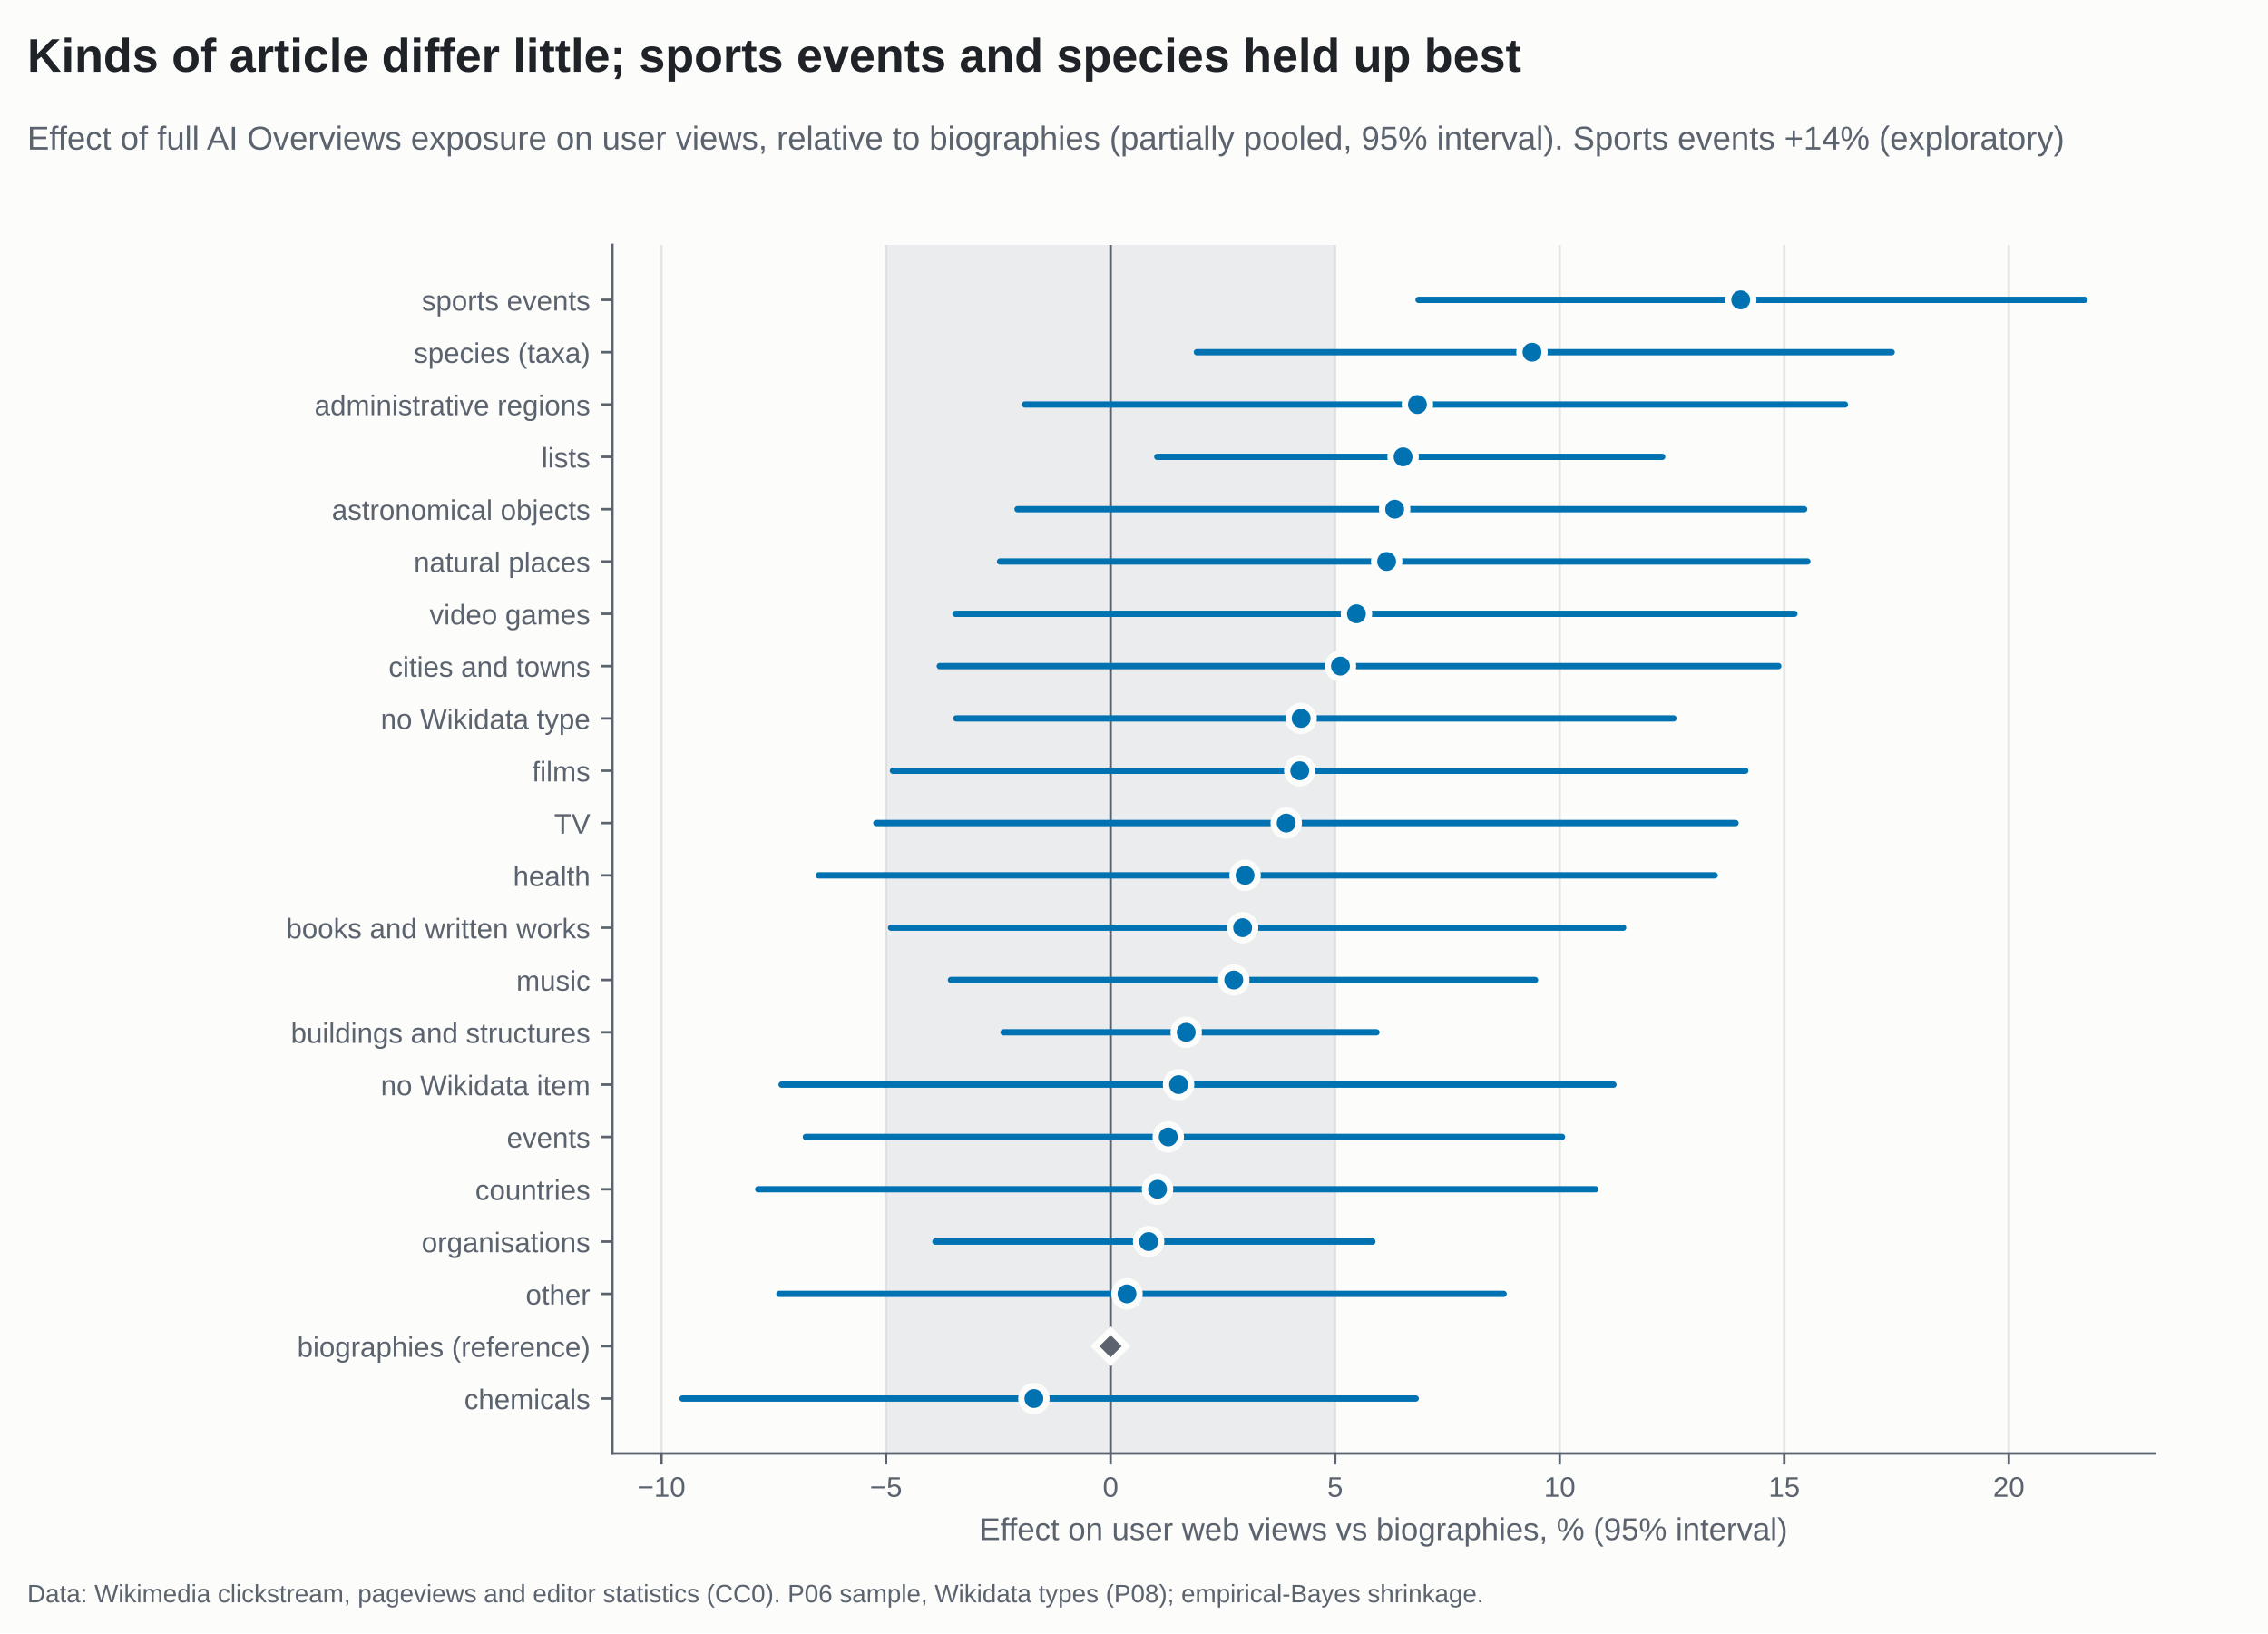
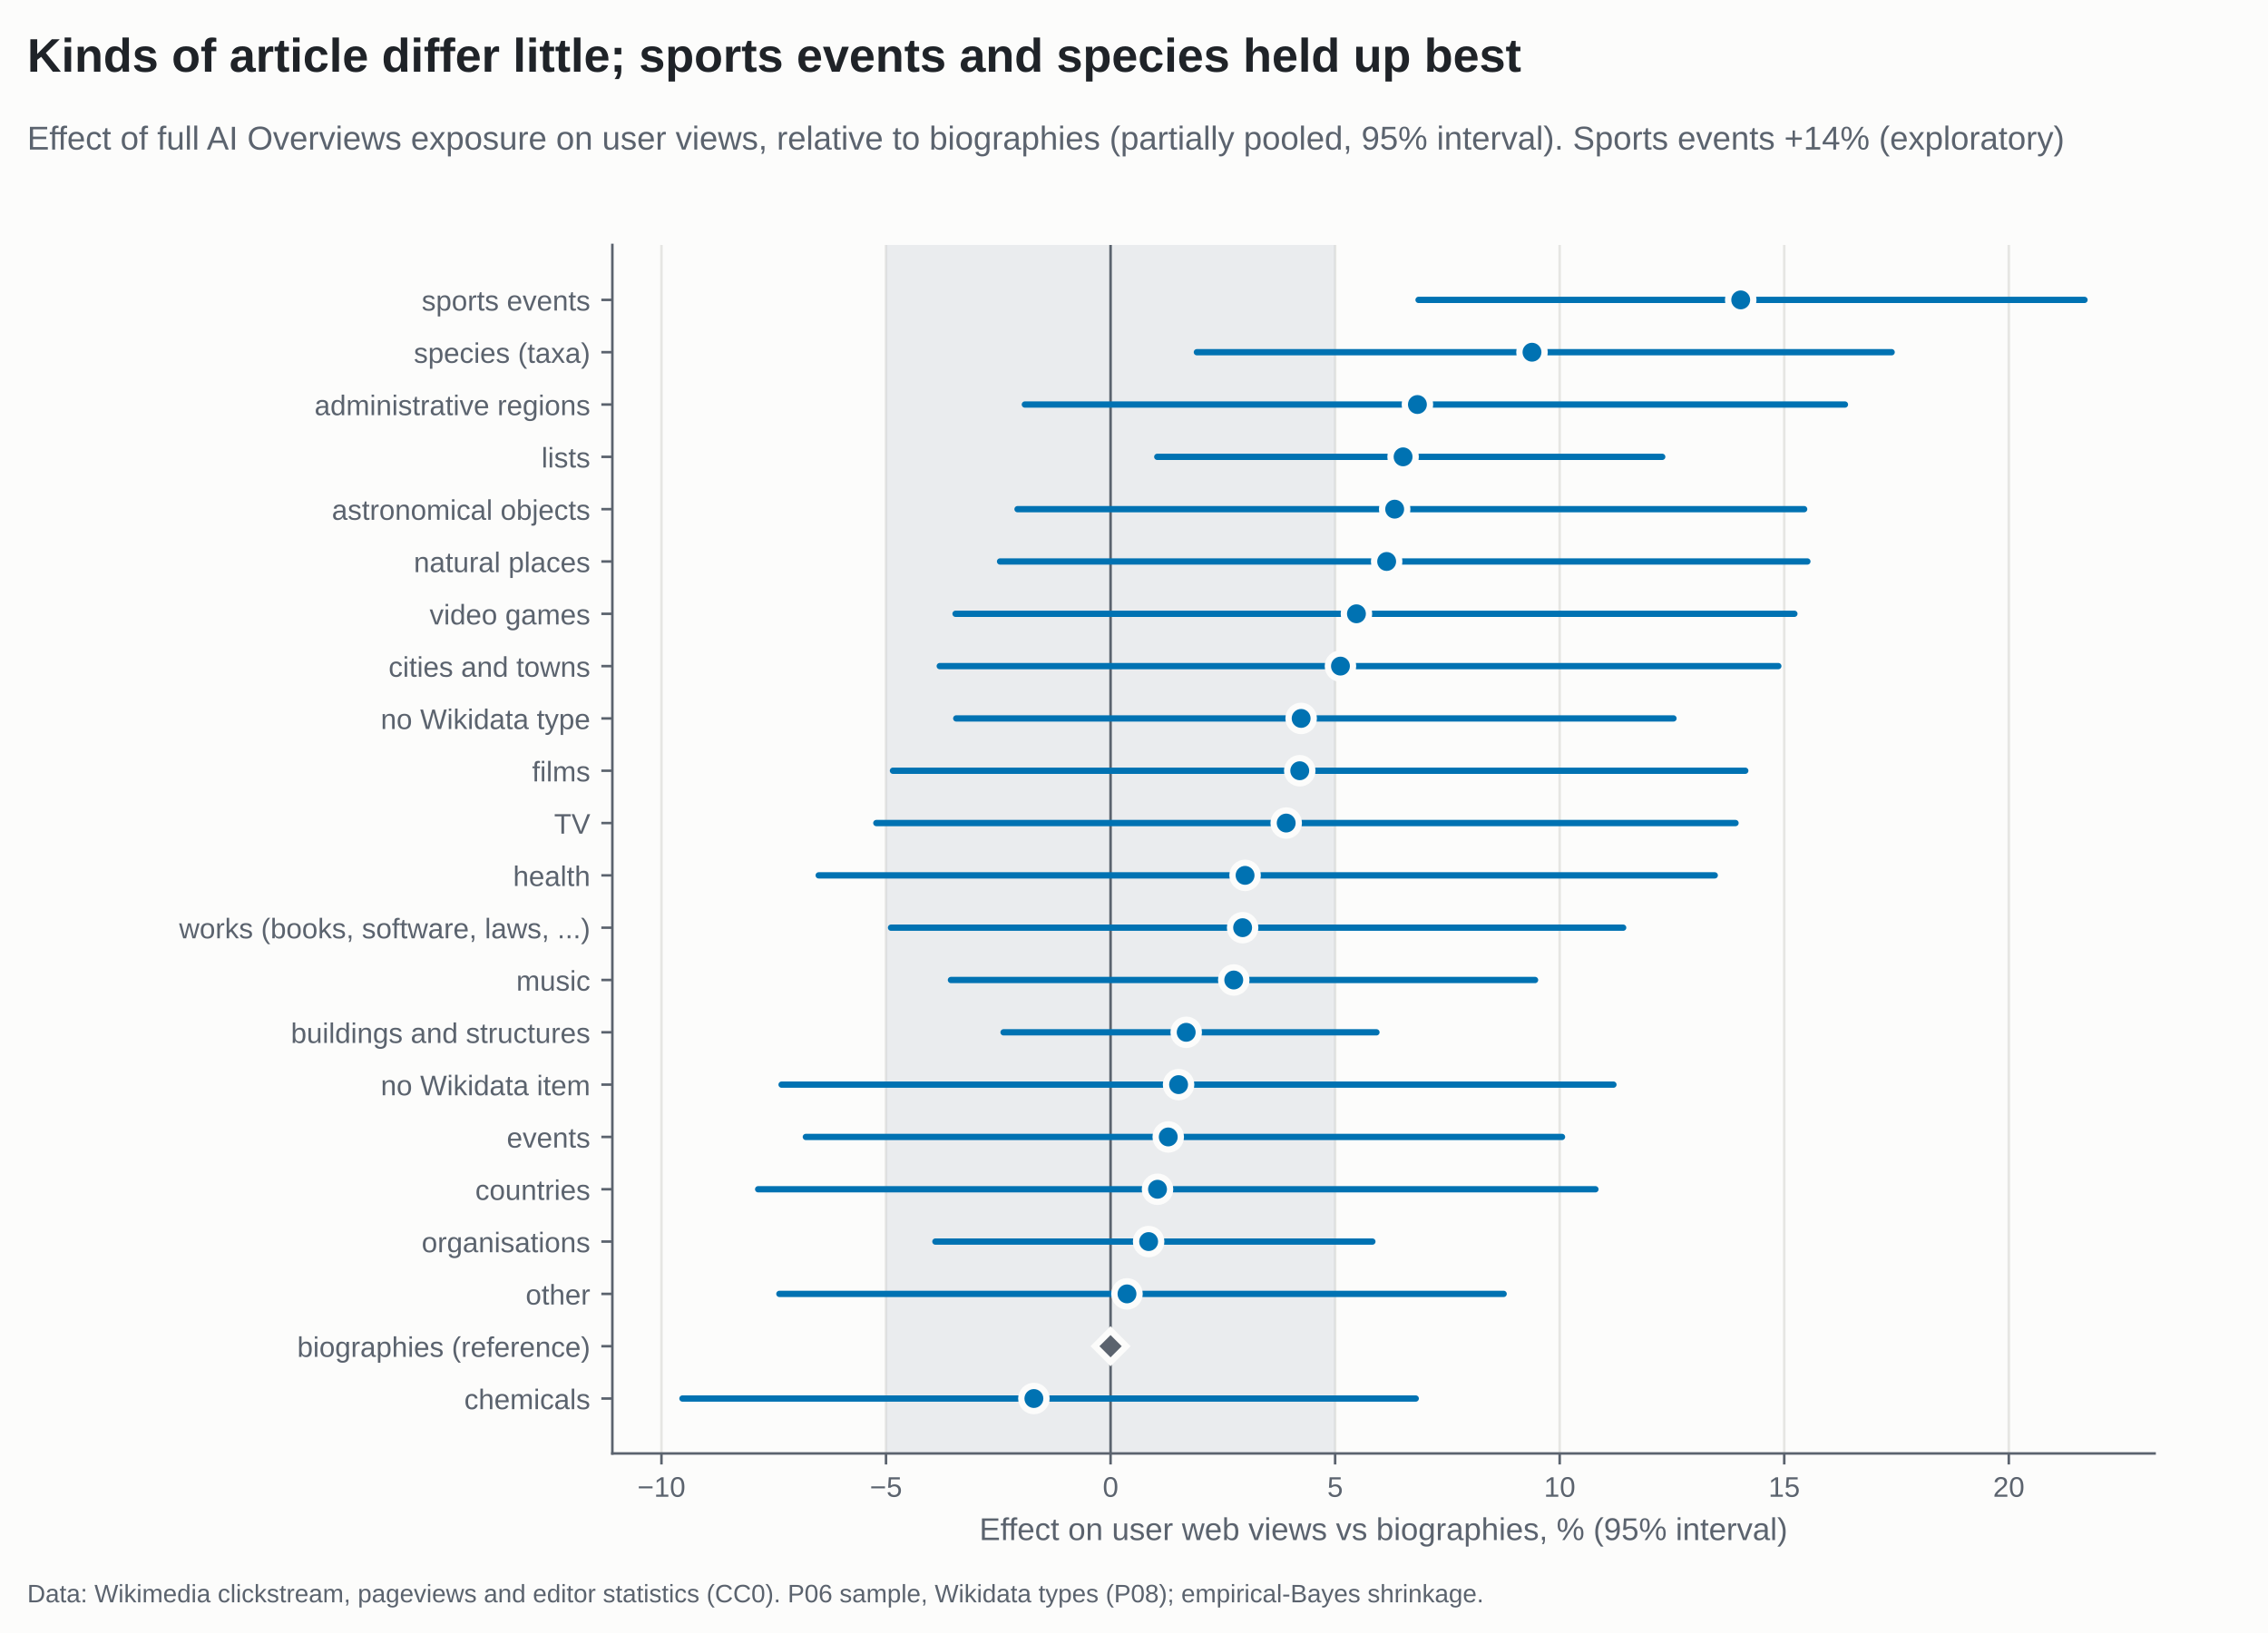
<svg xmlns="http://www.w3.org/2000/svg" xmlns:xlink="http://www.w3.org/1999/xlink" width="720pt" height="518.4pt" viewBox="0 0 720 518.4" version="1.1">
  <defs>
    <style type="text/css">*{stroke-linejoin: round; stroke-linecap: butt}</style>
  </defs>
  <g id="figure_1">
    <g id="patch_1">
      <path d="M 0 518.4  L 720 518.4  L 720 0  L 0 0  z " style="fill: #fcfcfb" />
    </g>
    <g id="axes_1">
      <g id="patch_2">
        <path d="M 194.4 461.376  L 684 461.376  L 684 77.76  L 194.4 77.76  z " style="fill: #fcfcfb" />
      </g>
      <g id="matplotlib.axis_1">
        <g id="xtick_1">
          <g id="line2d_1">
            <path d="M 209.985 461.376  L 209.985 77.76  " clip-path="url(#p44fc1728f6)" style="fill: none; stroke: #e6e6e3; stroke-width: 0.8; stroke-linecap: round" />
          </g>
          <g id="line2d_2">
            <defs>
              <path id="md1fea52b5e" d="M 0 0  L 0 3.5  " style="stroke: #5b636e; stroke-width: 0.8" />
            </defs>
            <g>
              <use xlink:href="#md1fea52b5e" x="209.985" y="461.376" style="fill: #5b636e; stroke: #5b636e; stroke-width: 0.8" />
            </g>
          </g>
          <g id="text_1">
            <text style="font-size: 9px; font-family: 'Source Sans Pro', 'Source Sans 3', 'Helvetica Neue', 'Arial', 'DejaVu Sans', sans-serif; text-anchor: middle; fill: #5b636e" x="209.985" y="475.126" transform="rotate(-0 209.9848 475.126)">−10</text>
          </g>
        </g>
        <g id="xtick_2">
          <g id="line2d_3">
            <path d="M 281.273 461.376  L 281.273 77.76  " clip-path="url(#p44fc1728f6)" style="fill: none; stroke: #e6e6e3; stroke-width: 0.8; stroke-linecap: round" />
          </g>
          <g id="line2d_4">
            <g>
              <use xlink:href="#md1fea52b5e" x="281.273" y="461.376" style="fill: #5b636e; stroke: #5b636e; stroke-width: 0.8" />
            </g>
          </g>
          <g id="text_2">
            <text style="font-size: 9px; font-family: 'Source Sans Pro', 'Source Sans 3', 'Helvetica Neue', 'Arial', 'DejaVu Sans', sans-serif; text-anchor: middle; fill: #5b636e" x="281.273" y="475.126" transform="rotate(-0 281.2729 475.126)">−5</text>
          </g>
        </g>
        <g id="xtick_3">
          <g id="line2d_5">
            <path d="M 352.561 461.376  L 352.561 77.76  " clip-path="url(#p44fc1728f6)" style="fill: none; stroke: #e6e6e3; stroke-width: 0.8; stroke-linecap: round" />
          </g>
          <g id="line2d_6">
            <g>
              <use xlink:href="#md1fea52b5e" x="352.561" y="461.376" style="fill: #5b636e; stroke: #5b636e; stroke-width: 0.8" />
            </g>
          </g>
          <g id="text_3">
            <text style="font-size: 9px; font-family: 'Source Sans Pro', 'Source Sans 3', 'Helvetica Neue', 'Arial', 'DejaVu Sans', sans-serif; text-anchor: middle; fill: #5b636e" x="352.561" y="475.126" transform="rotate(-0 352.5609 475.126)">0</text>
          </g>
        </g>
        <g id="xtick_4">
          <g id="line2d_7">
            <path d="M 423.849 461.376  L 423.849 77.76  " clip-path="url(#p44fc1728f6)" style="fill: none; stroke: #e6e6e3; stroke-width: 0.8; stroke-linecap: round" />
          </g>
          <g id="line2d_8">
            <g>
              <use xlink:href="#md1fea52b5e" x="423.849" y="461.376" style="fill: #5b636e; stroke: #5b636e; stroke-width: 0.8" />
            </g>
          </g>
          <g id="text_4">
            <text style="font-size: 9px; font-family: 'Source Sans Pro', 'Source Sans 3', 'Helvetica Neue', 'Arial', 'DejaVu Sans', sans-serif; text-anchor: middle; fill: #5b636e" x="423.849" y="475.126" transform="rotate(-0 423.8489 475.126)">5</text>
          </g>
        </g>
        <g id="xtick_5">
          <g id="line2d_9">
            <path d="M 495.137 461.376  L 495.137 77.76  " clip-path="url(#p44fc1728f6)" style="fill: none; stroke: #e6e6e3; stroke-width: 0.8; stroke-linecap: round" />
          </g>
          <g id="line2d_10">
            <g>
              <use xlink:href="#md1fea52b5e" x="495.137" y="461.376" style="fill: #5b636e; stroke: #5b636e; stroke-width: 0.8" />
            </g>
          </g>
          <g id="text_5">
            <text style="font-size: 9px; font-family: 'Source Sans Pro', 'Source Sans 3', 'Helvetica Neue', 'Arial', 'DejaVu Sans', sans-serif; text-anchor: middle; fill: #5b636e" x="495.137" y="475.126" transform="rotate(-0 495.137 475.126)">10</text>
          </g>
        </g>
        <g id="xtick_6">
          <g id="line2d_11">
            <path d="M 566.425 461.376  L 566.425 77.76  " clip-path="url(#p44fc1728f6)" style="fill: none; stroke: #e6e6e3; stroke-width: 0.8; stroke-linecap: round" />
          </g>
          <g id="line2d_12">
            <g>
              <use xlink:href="#md1fea52b5e" x="566.425" y="461.376" style="fill: #5b636e; stroke: #5b636e; stroke-width: 0.8" />
            </g>
          </g>
          <g id="text_6">
            <text style="font-size: 9px; font-family: 'Source Sans Pro', 'Source Sans 3', 'Helvetica Neue', 'Arial', 'DejaVu Sans', sans-serif; text-anchor: middle; fill: #5b636e" x="566.425" y="475.126" transform="rotate(-0 566.425 475.126)">15</text>
          </g>
        </g>
        <g id="xtick_7">
          <g id="line2d_13">
            <path d="M 637.713 461.376  L 637.713 77.76  " clip-path="url(#p44fc1728f6)" style="fill: none; stroke: #e6e6e3; stroke-width: 0.8; stroke-linecap: round" />
          </g>
          <g id="line2d_14">
            <g>
              <use xlink:href="#md1fea52b5e" x="637.713" y="461.376" style="fill: #5b636e; stroke: #5b636e; stroke-width: 0.8" />
            </g>
          </g>
          <g id="text_7">
            <text style="font-size: 9px; font-family: 'Source Sans Pro', 'Source Sans 3', 'Helvetica Neue', 'Arial', 'DejaVu Sans', sans-serif; text-anchor: middle; fill: #5b636e" x="637.713" y="475.126" transform="rotate(-0 637.713 475.126)">20</text>
          </g>
        </g>
        <g id="text_8">
          <text style="font-size: 10px; font-family: 'Source Sans Pro', 'Source Sans 3', 'Helvetica Neue', 'Arial', 'DejaVu Sans', sans-serif; text-anchor: middle; fill: #5b636e" x="439.2" y="488.876" transform="rotate(-0 439.2 488.876)">Effect on user web views vs biographies, % (95% interval)</text>
        </g>
      </g>
      <g id="matplotlib.axis_2">
        <g id="ytick_1">
          <g id="line2d_15">
            <defs>
              <path id="m9c8ce7f5bc" d="M 0 0  L -3.5 0  " style="stroke: #5b636e; stroke-width: 0.8" />
            </defs>
            <g>
              <use xlink:href="#m9c8ce7f5bc" x="194.4" y="443.939" style="fill: #5b636e; stroke: #5b636e; stroke-width: 0.8" />
            </g>
          </g>
          <g id="text_9">
            <text style="font-size: 9px; font-family: 'Source Sans Pro', 'Source Sans 3', 'Helvetica Neue', 'Arial', 'DejaVu Sans', sans-serif; text-anchor: end; fill: #5b636e" x="187.4" y="447.314" transform="rotate(-0 187.4 447.3139)">chemicals</text>
          </g>
        </g>
        <g id="ytick_2">
          <g id="line2d_16">
            <g>
              <use xlink:href="#m9c8ce7f5bc" x="194.4" y="427.332" style="fill: #5b636e; stroke: #5b636e; stroke-width: 0.8" />
            </g>
          </g>
          <g id="text_10">
            <text style="font-size: 9px; font-family: 'Source Sans Pro', 'Source Sans 3', 'Helvetica Neue', 'Arial', 'DejaVu Sans', sans-serif; text-anchor: end; fill: #5b636e" x="187.4" y="430.707" transform="rotate(-0 187.4 430.7072)">biographies (reference)</text>
          </g>
        </g>
        <g id="ytick_3">
          <g id="line2d_17">
            <g>
              <use xlink:href="#m9c8ce7f5bc" x="194.4" y="410.725" style="fill: #5b636e; stroke: #5b636e; stroke-width: 0.8" />
            </g>
          </g>
          <g id="text_11">
            <text style="font-size: 9px; font-family: 'Source Sans Pro', 'Source Sans 3', 'Helvetica Neue', 'Arial', 'DejaVu Sans', sans-serif; text-anchor: end; fill: #5b636e" x="187.4" y="414.1" transform="rotate(-0 187.4 414.1004)">other</text>
          </g>
        </g>
        <g id="ytick_4">
          <g id="line2d_18">
            <g>
              <use xlink:href="#m9c8ce7f5bc" x="194.4" y="394.119" style="fill: #5b636e; stroke: #5b636e; stroke-width: 0.8" />
            </g>
          </g>
          <g id="text_12">
            <text style="font-size: 9px; font-family: 'Source Sans Pro', 'Source Sans 3', 'Helvetica Neue', 'Arial', 'DejaVu Sans', sans-serif; text-anchor: end; fill: #5b636e" x="187.4" y="397.494" transform="rotate(-0 187.4 397.4936)">organisations</text>
          </g>
        </g>
        <g id="ytick_5">
          <g id="line2d_19">
            <g>
              <use xlink:href="#m9c8ce7f5bc" x="194.4" y="377.512" style="fill: #5b636e; stroke: #5b636e; stroke-width: 0.8" />
            </g>
          </g>
          <g id="text_13">
            <text style="font-size: 9px; font-family: 'Source Sans Pro', 'Source Sans 3', 'Helvetica Neue', 'Arial', 'DejaVu Sans', sans-serif; text-anchor: end; fill: #5b636e" x="187.4" y="380.887" transform="rotate(-0 187.4 380.8869)">countries</text>
          </g>
        </g>
        <g id="ytick_6">
          <g id="line2d_20">
            <g>
              <use xlink:href="#m9c8ce7f5bc" x="194.4" y="360.905" style="fill: #5b636e; stroke: #5b636e; stroke-width: 0.8" />
            </g>
          </g>
          <g id="text_14">
            <text style="font-size: 9px; font-family: 'Source Sans Pro', 'Source Sans 3', 'Helvetica Neue', 'Arial', 'DejaVu Sans', sans-serif; text-anchor: end; fill: #5b636e" x="187.4" y="364.28" transform="rotate(-0 187.4 364.2801)">events</text>
          </g>
        </g>
        <g id="ytick_7">
          <g id="line2d_21">
            <g>
              <use xlink:href="#m9c8ce7f5bc" x="194.4" y="344.298" style="fill: #5b636e; stroke: #5b636e; stroke-width: 0.8" />
            </g>
          </g>
          <g id="text_15">
            <text style="font-size: 9px; font-family: 'Source Sans Pro', 'Source Sans 3', 'Helvetica Neue', 'Arial', 'DejaVu Sans', sans-serif; text-anchor: end; fill: #5b636e" x="187.4" y="347.673" transform="rotate(-0 187.4 347.6734)">no Wikidata item</text>
          </g>
        </g>
        <g id="ytick_8">
          <g id="line2d_22">
            <g>
              <use xlink:href="#m9c8ce7f5bc" x="194.4" y="327.692" style="fill: #5b636e; stroke: #5b636e; stroke-width: 0.8" />
            </g>
          </g>
          <g id="text_16">
            <text style="font-size: 9px; font-family: 'Source Sans Pro', 'Source Sans 3', 'Helvetica Neue', 'Arial', 'DejaVu Sans', sans-serif; text-anchor: end; fill: #5b636e" x="187.4" y="331.067" transform="rotate(-0 187.4 331.0666)">buildings and structures</text>
          </g>
        </g>
        <g id="ytick_9">
          <g id="line2d_23">
            <g>
              <use xlink:href="#m9c8ce7f5bc" x="194.4" y="311.085" style="fill: #5b636e; stroke: #5b636e; stroke-width: 0.8" />
            </g>
          </g>
          <g id="text_17">
            <text style="font-size: 9px; font-family: 'Source Sans Pro', 'Source Sans 3', 'Helvetica Neue', 'Arial', 'DejaVu Sans', sans-serif; text-anchor: end; fill: #5b636e" x="187.4" y="314.46" transform="rotate(-0 187.4 314.4599)">music</text>
          </g>
        </g>
        <g id="ytick_10">
          <g id="line2d_24">
            <g>
              <use xlink:href="#m9c8ce7f5bc" x="194.4" y="294.478" style="fill: #5b636e; stroke: #5b636e; stroke-width: 0.8" />
            </g>
          </g>
          <g id="text_18">
-             <text style="font-size: 9px; font-family: 'Source Sans Pro', 'Source Sans 3', 'Helvetica Neue', 'Arial', 'DejaVu Sans', sans-serif; text-anchor: end; fill: #5b636e" x="187.4" y="297.853" transform="rotate(-0 187.4 297.8531)">books and written works</text>
+             <text style="font-size: 9px; font-family: 'Source Sans Pro', 'Source Sans 3', 'Helvetica Neue', 'Arial', 'DejaVu Sans', sans-serif; text-anchor: end; fill: #5b636e" x="187.4" y="297.853" transform="rotate(-0 187.4 297.8531)">works (books, software, laws, ...)</text>
          </g>
        </g>
        <g id="ytick_11">
          <g id="line2d_25">
            <g>
              <use xlink:href="#m9c8ce7f5bc" x="194.4" y="277.871" style="fill: #5b636e; stroke: #5b636e; stroke-width: 0.8" />
            </g>
          </g>
          <g id="text_19">
            <text style="font-size: 9px; font-family: 'Source Sans Pro', 'Source Sans 3', 'Helvetica Neue', 'Arial', 'DejaVu Sans', sans-serif; text-anchor: end; fill: #5b636e" x="187.4" y="281.246" transform="rotate(-0 187.4 281.2464)">health</text>
          </g>
        </g>
        <g id="ytick_12">
          <g id="line2d_26">
            <g>
              <use xlink:href="#m9c8ce7f5bc" x="194.4" y="261.265" style="fill: #5b636e; stroke: #5b636e; stroke-width: 0.8" />
            </g>
          </g>
          <g id="text_20">
            <text style="font-size: 9px; font-family: 'Source Sans Pro', 'Source Sans 3', 'Helvetica Neue', 'Arial', 'DejaVu Sans', sans-serif; text-anchor: end; fill: #5b636e" x="187.4" y="264.64" transform="rotate(-0 187.4 264.6396)">TV</text>
          </g>
        </g>
        <g id="ytick_13">
          <g id="line2d_27">
            <g>
              <use xlink:href="#m9c8ce7f5bc" x="194.4" y="244.658" style="fill: #5b636e; stroke: #5b636e; stroke-width: 0.8" />
            </g>
          </g>
          <g id="text_21">
            <text style="font-size: 9px; font-family: 'Source Sans Pro', 'Source Sans 3', 'Helvetica Neue', 'Arial', 'DejaVu Sans', sans-serif; text-anchor: end; fill: #5b636e" x="187.4" y="248.033" transform="rotate(-0 187.4 248.0329)">films</text>
          </g>
        </g>
        <g id="ytick_14">
          <g id="line2d_28">
            <g>
              <use xlink:href="#m9c8ce7f5bc" x="194.4" y="228.051" style="fill: #5b636e; stroke: #5b636e; stroke-width: 0.8" />
            </g>
          </g>
          <g id="text_22">
            <text style="font-size: 9px; font-family: 'Source Sans Pro', 'Source Sans 3', 'Helvetica Neue', 'Arial', 'DejaVu Sans', sans-serif; text-anchor: end; fill: #5b636e" x="187.4" y="231.426" transform="rotate(-0 187.4 231.4261)">no Wikidata type</text>
          </g>
        </g>
        <g id="ytick_15">
          <g id="line2d_29">
            <g>
              <use xlink:href="#m9c8ce7f5bc" x="194.4" y="211.444" style="fill: #5b636e; stroke: #5b636e; stroke-width: 0.8" />
            </g>
          </g>
          <g id="text_23">
            <text style="font-size: 9px; font-family: 'Source Sans Pro', 'Source Sans 3', 'Helvetica Neue', 'Arial', 'DejaVu Sans', sans-serif; text-anchor: end; fill: #5b636e" x="187.4" y="214.819" transform="rotate(-0 187.4 214.8194)">cities and towns</text>
          </g>
        </g>
        <g id="ytick_16">
          <g id="line2d_30">
            <g>
              <use xlink:href="#m9c8ce7f5bc" x="194.4" y="194.838" style="fill: #5b636e; stroke: #5b636e; stroke-width: 0.8" />
            </g>
          </g>
          <g id="text_24">
            <text style="font-size: 9px; font-family: 'Source Sans Pro', 'Source Sans 3', 'Helvetica Neue', 'Arial', 'DejaVu Sans', sans-serif; text-anchor: end; fill: #5b636e" x="187.4" y="198.213" transform="rotate(-0 187.4 198.2126)">video games</text>
          </g>
        </g>
        <g id="ytick_17">
          <g id="line2d_31">
            <g>
              <use xlink:href="#m9c8ce7f5bc" x="194.4" y="178.231" style="fill: #5b636e; stroke: #5b636e; stroke-width: 0.8" />
            </g>
          </g>
          <g id="text_25">
            <text style="font-size: 9px; font-family: 'Source Sans Pro', 'Source Sans 3', 'Helvetica Neue', 'Arial', 'DejaVu Sans', sans-serif; text-anchor: end; fill: #5b636e" x="187.4" y="181.606" transform="rotate(-0 187.4 181.6059)">natural places</text>
          </g>
        </g>
        <g id="ytick_18">
          <g id="line2d_32">
            <g>
              <use xlink:href="#m9c8ce7f5bc" x="194.4" y="161.624" style="fill: #5b636e; stroke: #5b636e; stroke-width: 0.8" />
            </g>
          </g>
          <g id="text_26">
            <text style="font-size: 9px; font-family: 'Source Sans Pro', 'Source Sans 3', 'Helvetica Neue', 'Arial', 'DejaVu Sans', sans-serif; text-anchor: end; fill: #5b636e" x="187.4" y="164.999" transform="rotate(-0 187.4 164.9991)">astronomical objects</text>
          </g>
        </g>
        <g id="ytick_19">
          <g id="line2d_33">
            <g>
              <use xlink:href="#m9c8ce7f5bc" x="194.4" y="145.017" style="fill: #5b636e; stroke: #5b636e; stroke-width: 0.8" />
            </g>
          </g>
          <g id="text_27">
            <text style="font-size: 9px; font-family: 'Source Sans Pro', 'Source Sans 3', 'Helvetica Neue', 'Arial', 'DejaVu Sans', sans-serif; text-anchor: end; fill: #5b636e" x="187.4" y="148.392" transform="rotate(-0 187.4 148.3924)">lists</text>
          </g>
        </g>
        <g id="ytick_20">
          <g id="line2d_34">
            <g>
              <use xlink:href="#m9c8ce7f5bc" x="194.4" y="128.411" style="fill: #5b636e; stroke: #5b636e; stroke-width: 0.8" />
            </g>
          </g>
          <g id="text_28">
            <text style="font-size: 9px; font-family: 'Source Sans Pro', 'Source Sans 3', 'Helvetica Neue', 'Arial', 'DejaVu Sans', sans-serif; text-anchor: end; fill: #5b636e" x="187.4" y="131.786" transform="rotate(-0 187.4 131.7856)">administrative regions</text>
          </g>
        </g>
        <g id="ytick_21">
          <g id="line2d_35">
            <g>
              <use xlink:href="#m9c8ce7f5bc" x="194.4" y="111.804" style="fill: #5b636e; stroke: #5b636e; stroke-width: 0.8" />
            </g>
          </g>
          <g id="text_29">
            <text style="font-size: 9px; font-family: 'Source Sans Pro', 'Source Sans 3', 'Helvetica Neue', 'Arial', 'DejaVu Sans', sans-serif; text-anchor: end; fill: #5b636e" x="187.4" y="115.179" transform="rotate(-0 187.4 115.1788)">species (taxa)</text>
          </g>
        </g>
        <g id="ytick_22">
          <g id="line2d_36">
            <g>
              <use xlink:href="#m9c8ce7f5bc" x="194.4" y="95.197" style="fill: #5b636e; stroke: #5b636e; stroke-width: 0.8" />
            </g>
          </g>
          <g id="text_30">
            <text style="font-size: 9px; font-family: 'Source Sans Pro', 'Source Sans 3', 'Helvetica Neue', 'Arial', 'DejaVu Sans', sans-serif; text-anchor: end; fill: #5b636e" x="187.4" y="98.572" transform="rotate(-0 187.4 98.57209)">sports events</text>
          </g>
        </g>
      </g>
      <g id="patch_3">
        <path d="M 281.273 461.376  L 423.849 461.376  L 423.849 77.76  L 281.273 77.76  z " clip-path="url(#p44fc1728f6)" style="fill: #c9ced6; opacity: 0.35" />
      </g>
      <g id="line2d_37">
        <path d="M 352.561 461.376  L 352.561 77.76  " clip-path="url(#p44fc1728f6)" style="fill: none; stroke: #5b636e; stroke-width: 0.8; stroke-linecap: round" />
      </g>
      <g id="line2d_38">
        <path d="M 216.655 443.939  L 449.434 443.939  " clip-path="url(#p44fc1728f6)" style="fill: none; stroke: #0072b2; stroke-width: 2; stroke-linecap: round" />
      </g>
      <g id="line2d_39">
        <defs>
          <path id="m902ccf4e1d" d="M 0 4  C 1.061 4 2.078 3.579 2.828 2.828  C 3.579 2.078 4 1.061 4 0  C 4 -1.061 3.579 -2.078 2.828 -2.828  C 2.078 -3.579 1.061 -4 0 -4  C -1.061 -4 -2.078 -3.579 -2.828 -2.828  C -3.579 -2.078 -4 -1.061 -4 0  C -4 1.061 -3.579 2.078 -2.828 2.828  C -2.078 3.579 -1.061 4 0 4  z " style="stroke: #fcfcfb; stroke-width: 2" />
        </defs>
        <g clip-path="url(#p44fc1728f6)">
          <use xlink:href="#m902ccf4e1d" x="328.219" y="443.939" style="fill: #0072b2; stroke: #fcfcfb; stroke-width: 2" />
        </g>
      </g>
      <g id="line2d_40">
        <defs>
          <path id="m0ff92d6c8f" d="M -0 4.95  L 4.95 0  L 0 -4.95  L -4.95 -0  z " style="stroke: #fcfcfb; stroke-width: 2; stroke-linejoin: miter" />
        </defs>
        <g clip-path="url(#p44fc1728f6)">
          <use xlink:href="#m0ff92d6c8f" x="352.561" y="427.332" style="fill: #5b636e; stroke: #fcfcfb; stroke-width: 2; stroke-linejoin: miter" />
        </g>
      </g>
      <g id="line2d_41">
        <path d="M 247.426 410.725  L 477.343 410.725  " clip-path="url(#p44fc1728f6)" style="fill: none; stroke: #0072b2; stroke-width: 2; stroke-linecap: round" />
      </g>
      <g id="line2d_42">
        <g clip-path="url(#p44fc1728f6)">
          <use xlink:href="#m902ccf4e1d" x="357.774" y="410.725" style="fill: #0072b2; stroke: #fcfcfb; stroke-width: 2" />
        </g>
      </g>
      <g id="line2d_43">
        <path d="M 296.956 394.119  L 435.678 394.119  " clip-path="url(#p44fc1728f6)" style="fill: none; stroke: #0072b2; stroke-width: 2; stroke-linecap: round" />
      </g>
      <g id="line2d_44">
        <g clip-path="url(#p44fc1728f6)">
          <use xlink:href="#m902ccf4e1d" x="364.645" y="394.119" style="fill: #0072b2; stroke: #fcfcfb; stroke-width: 2" />
        </g>
      </g>
      <g id="line2d_45">
        <path d="M 240.689 377.512  L 506.477 377.512  " clip-path="url(#p44fc1728f6)" style="fill: none; stroke: #0072b2; stroke-width: 2; stroke-linecap: round" />
      </g>
      <g id="line2d_46">
        <g clip-path="url(#p44fc1728f6)">
          <use xlink:href="#m902ccf4e1d" x="367.466" y="377.512" style="fill: #0072b2; stroke: #fcfcfb; stroke-width: 2" />
        </g>
      </g>
      <g id="line2d_47">
        <path d="M 255.826 360.905  L 495.873 360.905  " clip-path="url(#p44fc1728f6)" style="fill: none; stroke: #0072b2; stroke-width: 2; stroke-linecap: round" />
      </g>
      <g id="line2d_48">
        <g clip-path="url(#p44fc1728f6)">
          <use xlink:href="#m902ccf4e1d" x="370.87" y="360.905" style="fill: #0072b2; stroke: #fcfcfb; stroke-width: 2" />
        </g>
      </g>
      <g id="line2d_49">
        <path d="M 248.124 344.298  L 512.2 344.298  " clip-path="url(#p44fc1728f6)" style="fill: none; stroke: #0072b2; stroke-width: 2; stroke-linecap: round" />
      </g>
      <g id="line2d_50">
        <g clip-path="url(#p44fc1728f6)">
          <use xlink:href="#m902ccf4e1d" x="374.152" y="344.298" style="fill: #0072b2; stroke: #fcfcfb; stroke-width: 2" />
        </g>
      </g>
      <g id="line2d_51">
        <path d="M 318.594 327.692  L 436.963 327.692  " clip-path="url(#p44fc1728f6)" style="fill: none; stroke: #0072b2; stroke-width: 2; stroke-linecap: round" />
      </g>
      <g id="line2d_52">
        <g clip-path="url(#p44fc1728f6)">
          <use xlink:href="#m902ccf4e1d" x="376.571" y="327.692" style="fill: #0072b2; stroke: #fcfcfb; stroke-width: 2" />
        </g>
      </g>
      <g id="line2d_53">
        <path d="M 301.886 311.085  L 487.314 311.085  " clip-path="url(#p44fc1728f6)" style="fill: none; stroke: #0072b2; stroke-width: 2; stroke-linecap: round" />
      </g>
      <g id="line2d_54">
        <g clip-path="url(#p44fc1728f6)">
          <use xlink:href="#m902ccf4e1d" x="391.669" y="311.085" style="fill: #0072b2; stroke: #fcfcfb; stroke-width: 2" />
        </g>
      </g>
      <g id="line2d_55">
        <path d="M 282.867 294.478  L 515.288 294.478  " clip-path="url(#p44fc1728f6)" style="fill: none; stroke: #0072b2; stroke-width: 2; stroke-linecap: round" />
      </g>
      <g id="line2d_56">
        <g clip-path="url(#p44fc1728f6)">
          <use xlink:href="#m902ccf4e1d" x="394.484" y="294.478" style="fill: #0072b2; stroke: #fcfcfb; stroke-width: 2" />
        </g>
      </g>
      <g id="line2d_57">
        <path d="M 259.906 277.871  L 544.361 277.871  " clip-path="url(#p44fc1728f6)" style="fill: none; stroke: #0072b2; stroke-width: 2; stroke-linecap: round" />
      </g>
      <g id="line2d_58">
        <g clip-path="url(#p44fc1728f6)">
          <use xlink:href="#m902ccf4e1d" x="395.262" y="277.871" style="fill: #0072b2; stroke: #fcfcfb; stroke-width: 2" />
        </g>
      </g>
      <g id="line2d_59">
        <path d="M 278.203 261.265  L 550.955 261.265  " clip-path="url(#p44fc1728f6)" style="fill: none; stroke: #0072b2; stroke-width: 2; stroke-linecap: round" />
      </g>
      <g id="line2d_60">
        <g clip-path="url(#p44fc1728f6)">
          <use xlink:href="#m902ccf4e1d" x="408.316" y="261.265" style="fill: #0072b2; stroke: #fcfcfb; stroke-width: 2" />
        </g>
      </g>
      <g id="line2d_61">
        <path d="M 283.478 244.658  L 554.051 244.658  " clip-path="url(#p44fc1728f6)" style="fill: none; stroke: #0072b2; stroke-width: 2; stroke-linecap: round" />
      </g>
      <g id="line2d_62">
        <g clip-path="url(#p44fc1728f6)">
          <use xlink:href="#m902ccf4e1d" x="412.618" y="244.658" style="fill: #0072b2; stroke: #fcfcfb; stroke-width: 2" />
        </g>
      </g>
      <g id="line2d_63">
        <path d="M 303.574 228.051  L 531.262 228.051  " clip-path="url(#p44fc1728f6)" style="fill: none; stroke: #0072b2; stroke-width: 2; stroke-linecap: round" />
      </g>
      <g id="line2d_64">
        <g clip-path="url(#p44fc1728f6)">
          <use xlink:href="#m902ccf4e1d" x="413.064" y="228.051" style="fill: #0072b2; stroke: #fcfcfb; stroke-width: 2" />
        </g>
      </g>
      <g id="line2d_65">
        <path d="M 298.335 211.444  L 564.546 211.444  " clip-path="url(#p44fc1728f6)" style="fill: none; stroke: #0072b2; stroke-width: 2; stroke-linecap: round" />
      </g>
      <g id="line2d_66">
        <g clip-path="url(#p44fc1728f6)">
          <use xlink:href="#m902ccf4e1d" x="425.541" y="211.444" style="fill: #0072b2; stroke: #fcfcfb; stroke-width: 2" />
        </g>
      </g>
      <g id="line2d_67">
        <path d="M 303.352 194.838  L 569.645 194.838  " clip-path="url(#p44fc1728f6)" style="fill: none; stroke: #0072b2; stroke-width: 2; stroke-linecap: round" />
      </g>
      <g id="line2d_68">
        <g clip-path="url(#p44fc1728f6)">
          <use xlink:href="#m902ccf4e1d" x="430.616" y="194.838" style="fill: #0072b2; stroke: #fcfcfb; stroke-width: 2" />
        </g>
      </g>
      <g id="line2d_69">
        <path d="M 317.481 178.231  L 573.771 178.231  " clip-path="url(#p44fc1728f6)" style="fill: none; stroke: #0072b2; stroke-width: 2; stroke-linecap: round" />
      </g>
      <g id="line2d_70">
        <g clip-path="url(#p44fc1728f6)">
          <use xlink:href="#m902ccf4e1d" x="440.21" y="178.231" style="fill: #0072b2; stroke: #fcfcfb; stroke-width: 2" />
        </g>
      </g>
      <g id="line2d_71">
        <path d="M 323.03 161.624  L 572.746 161.624  " clip-path="url(#p44fc1728f6)" style="fill: none; stroke: #0072b2; stroke-width: 2; stroke-linecap: round" />
      </g>
      <g id="line2d_72">
        <g clip-path="url(#p44fc1728f6)">
          <use xlink:href="#m902ccf4e1d" x="442.755" y="161.624" style="fill: #0072b2; stroke: #fcfcfb; stroke-width: 2" />
        </g>
      </g>
      <g id="line2d_73">
        <path d="M 367.391 145.017  L 527.687 145.017  " clip-path="url(#p44fc1728f6)" style="fill: none; stroke: #0072b2; stroke-width: 2; stroke-linecap: round" />
      </g>
      <g id="line2d_74">
        <g clip-path="url(#p44fc1728f6)">
          <use xlink:href="#m902ccf4e1d" x="445.425" y="145.017" style="fill: #0072b2; stroke: #fcfcfb; stroke-width: 2" />
        </g>
      </g>
      <g id="line2d_75">
        <path d="M 325.358 128.411  L 585.692 128.411  " clip-path="url(#p44fc1728f6)" style="fill: none; stroke: #0072b2; stroke-width: 2; stroke-linecap: round" />
      </g>
      <g id="line2d_76">
        <g clip-path="url(#p44fc1728f6)">
          <use xlink:href="#m902ccf4e1d" x="449.973" y="128.411" style="fill: #0072b2; stroke: #fcfcfb; stroke-width: 2" />
        </g>
      </g>
      <g id="line2d_77">
        <path d="M 379.964 111.804  L 600.518 111.804  " clip-path="url(#p44fc1728f6)" style="fill: none; stroke: #0072b2; stroke-width: 2; stroke-linecap: round" />
      </g>
      <g id="line2d_78">
        <g clip-path="url(#p44fc1728f6)">
          <use xlink:href="#m902ccf4e1d" x="486.347" y="111.804" style="fill: #0072b2; stroke: #fcfcfb; stroke-width: 2" />
        </g>
      </g>
      <g id="line2d_79">
        <path d="M 450.338 95.197  L 661.745 95.197  " clip-path="url(#p44fc1728f6)" style="fill: none; stroke: #0072b2; stroke-width: 2; stroke-linecap: round" />
      </g>
      <g id="line2d_80">
        <g clip-path="url(#p44fc1728f6)">
          <use xlink:href="#m902ccf4e1d" x="552.609" y="95.197" style="fill: #0072b2; stroke: #fcfcfb; stroke-width: 2" />
        </g>
      </g>
      <g id="patch_4">
        <path d="M 194.4 461.376  L 194.4 77.76  " style="fill: none; stroke: #5b636e; stroke-width: 0.8; stroke-linejoin: miter; stroke-linecap: square" />
      </g>
      <g id="patch_5">
        <path d="M 194.4 461.376  L 684 461.376  " style="fill: none; stroke: #5b636e; stroke-width: 0.8; stroke-linejoin: miter; stroke-linecap: square" />
      </g>
    </g>
    <g id="text_31">
      <text style="font-weight: 600; font-size: 15px; font-family: 'Source Sans Pro', 'Source Sans 3', 'Helvetica Neue', 'Arial', 'DejaVu Sans', sans-serif; text-anchor: start; fill: #1f2328" x="8.64" y="22.77" transform="rotate(-0 8.64 22.77)">Kinds of article differ little; sports events and species held up best</text>
    </g>
    <g id="text_32">
      <text style="font-size: 10.5px; font-family: 'Source Sans Pro', 'Source Sans 3', 'Helvetica Neue', 'Arial', 'DejaVu Sans', sans-serif; text-anchor: start; fill: #5b636e" x="8.64" y="47.475" transform="rotate(-0 8.64 47.475)">Effect of full AI Overviews exposure on user views, relative to biographies (partially pooled, 95% interval). Sports events +14% (exploratory)</text>
    </g>
    <g id="text_33">
      <text style="font-size: 8px; font-family: 'Source Sans Pro', 'Source Sans 3', 'Helvetica Neue', 'Arial', 'DejaVu Sans', sans-serif; text-anchor: start; fill: #5b636e" x="8.64" y="508.624" transform="rotate(-0 8.64 508.624)">Data: Wikimedia clickstream, pageviews and editor statistics (CC0). P06 sample, Wikidata types (P08); empirical-Bayes shrinkage.</text>
    </g>
  </g>
  <defs>
    <clipPath id="p44fc1728f6">
      <rect x="194.4" y="77.76" width="489.6" height="383.616" />
    </clipPath>
  </defs>
</svg>
